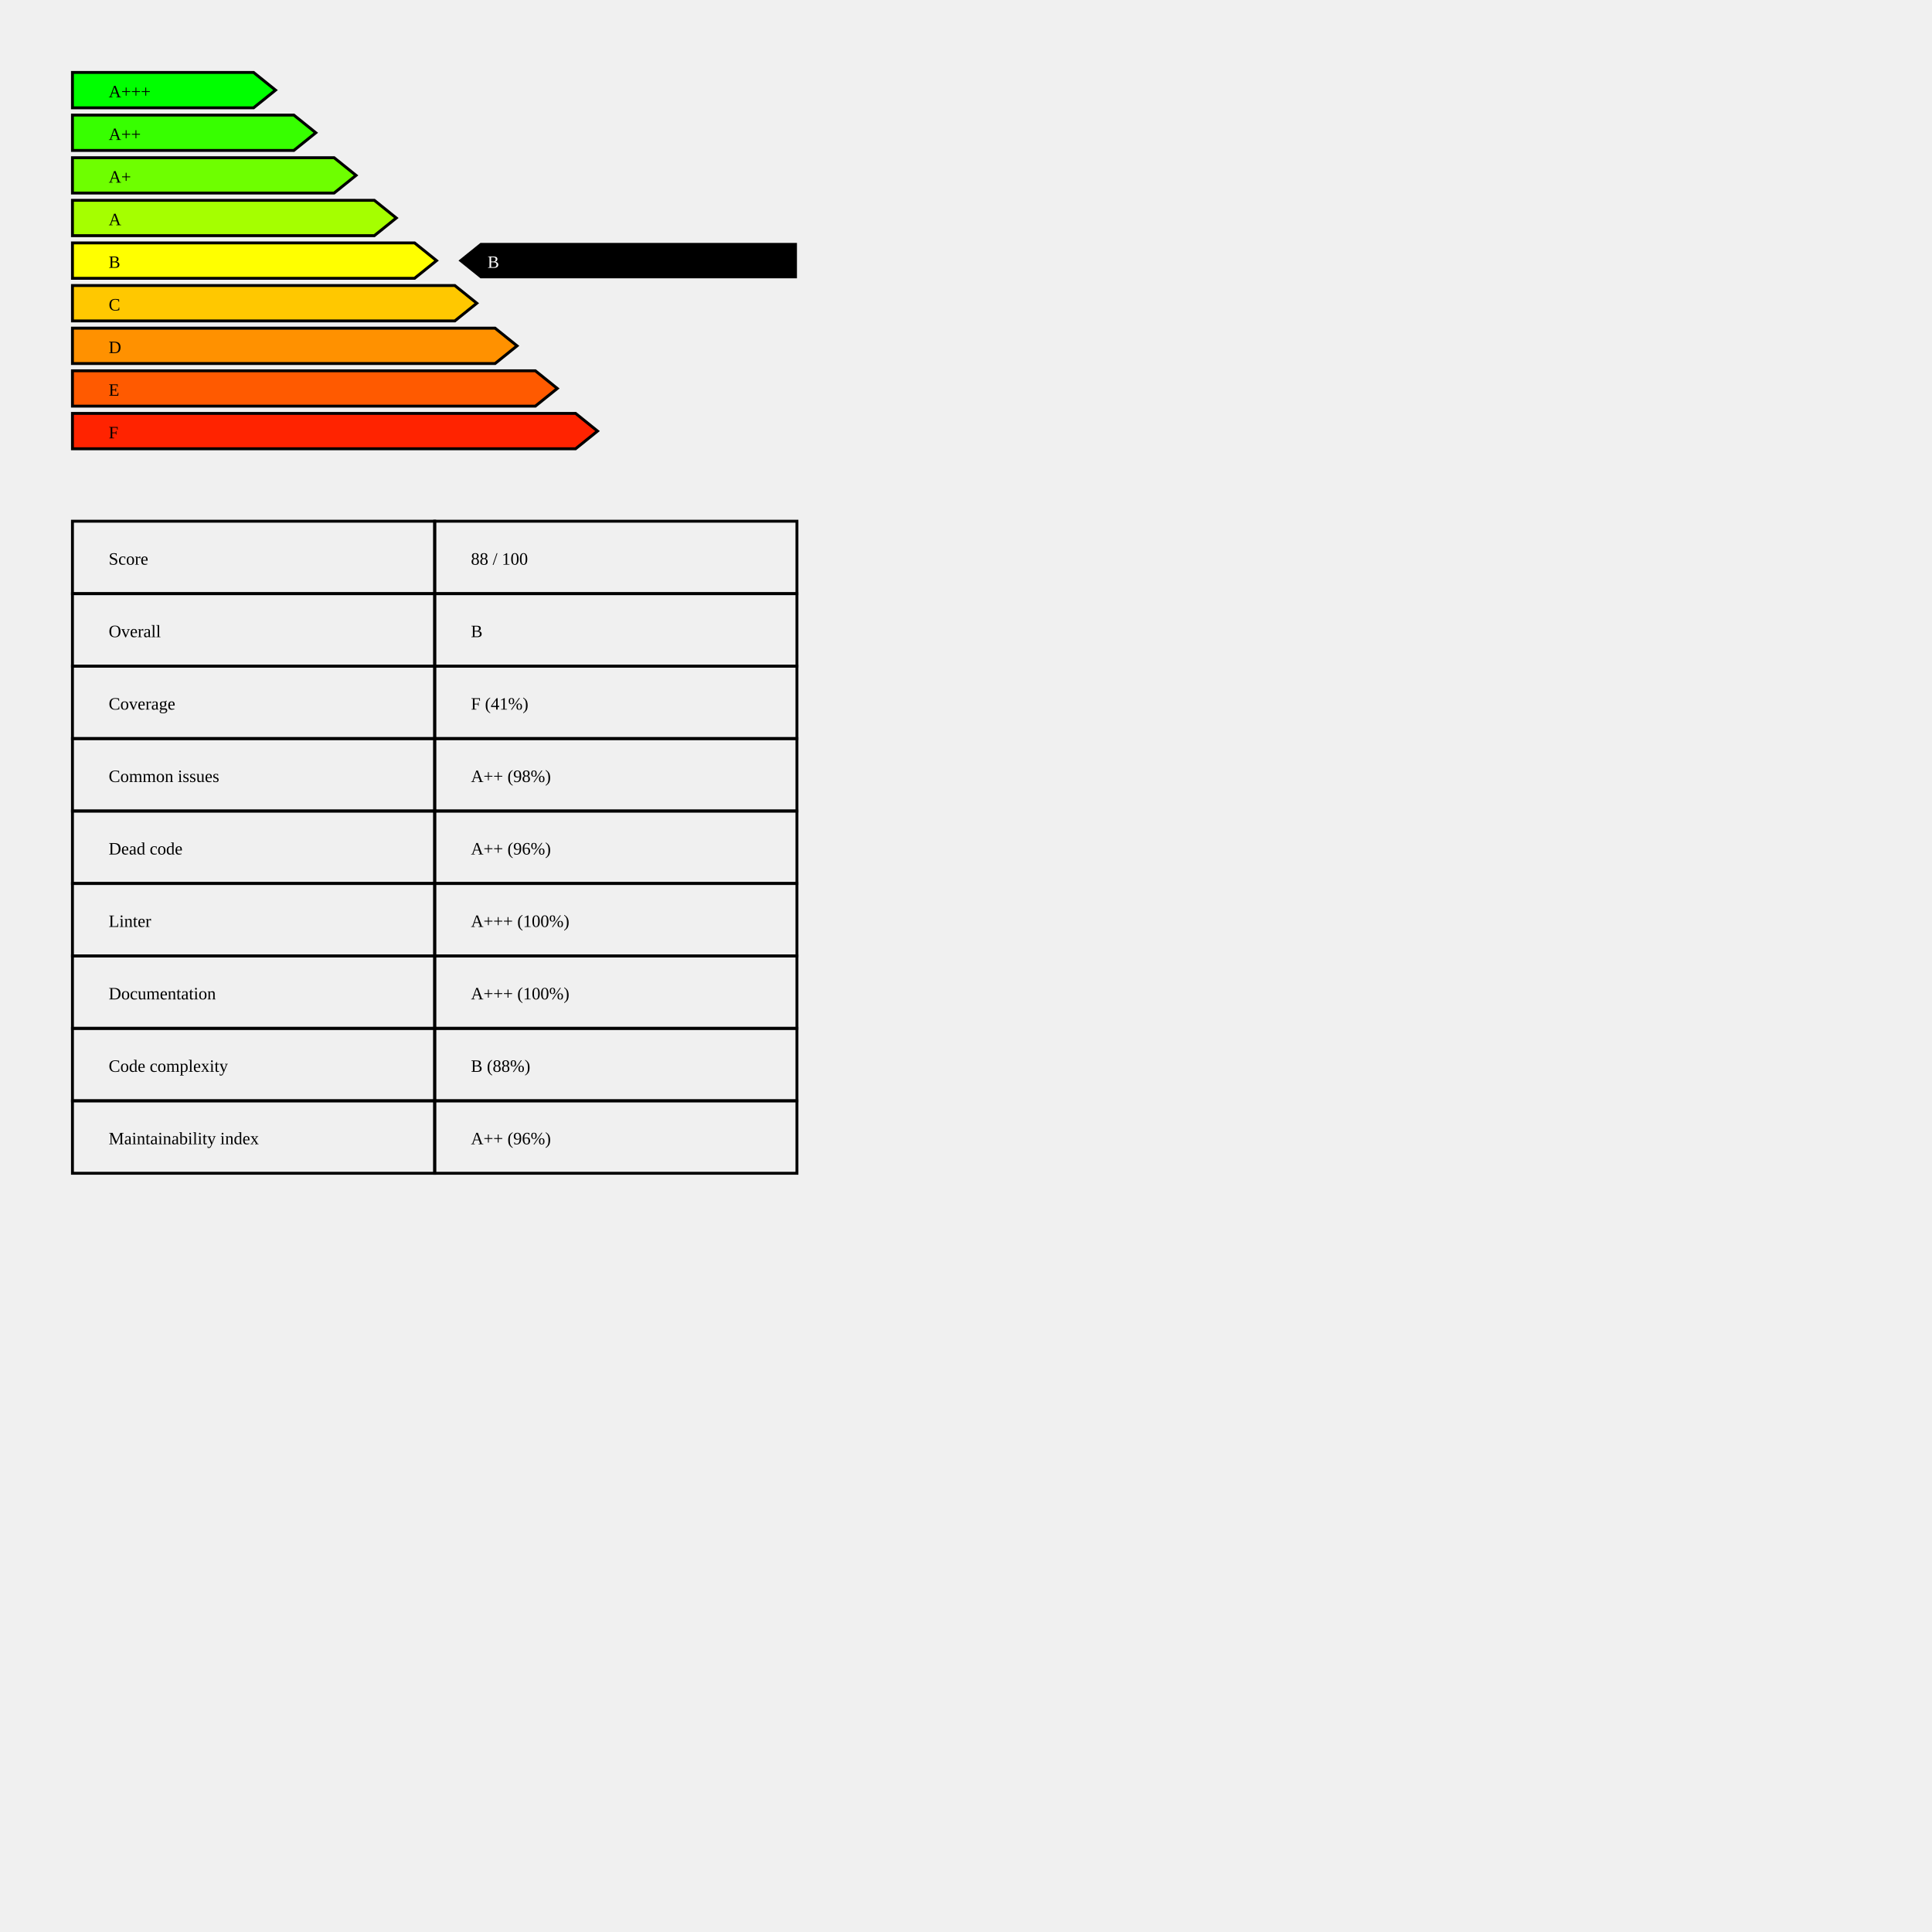
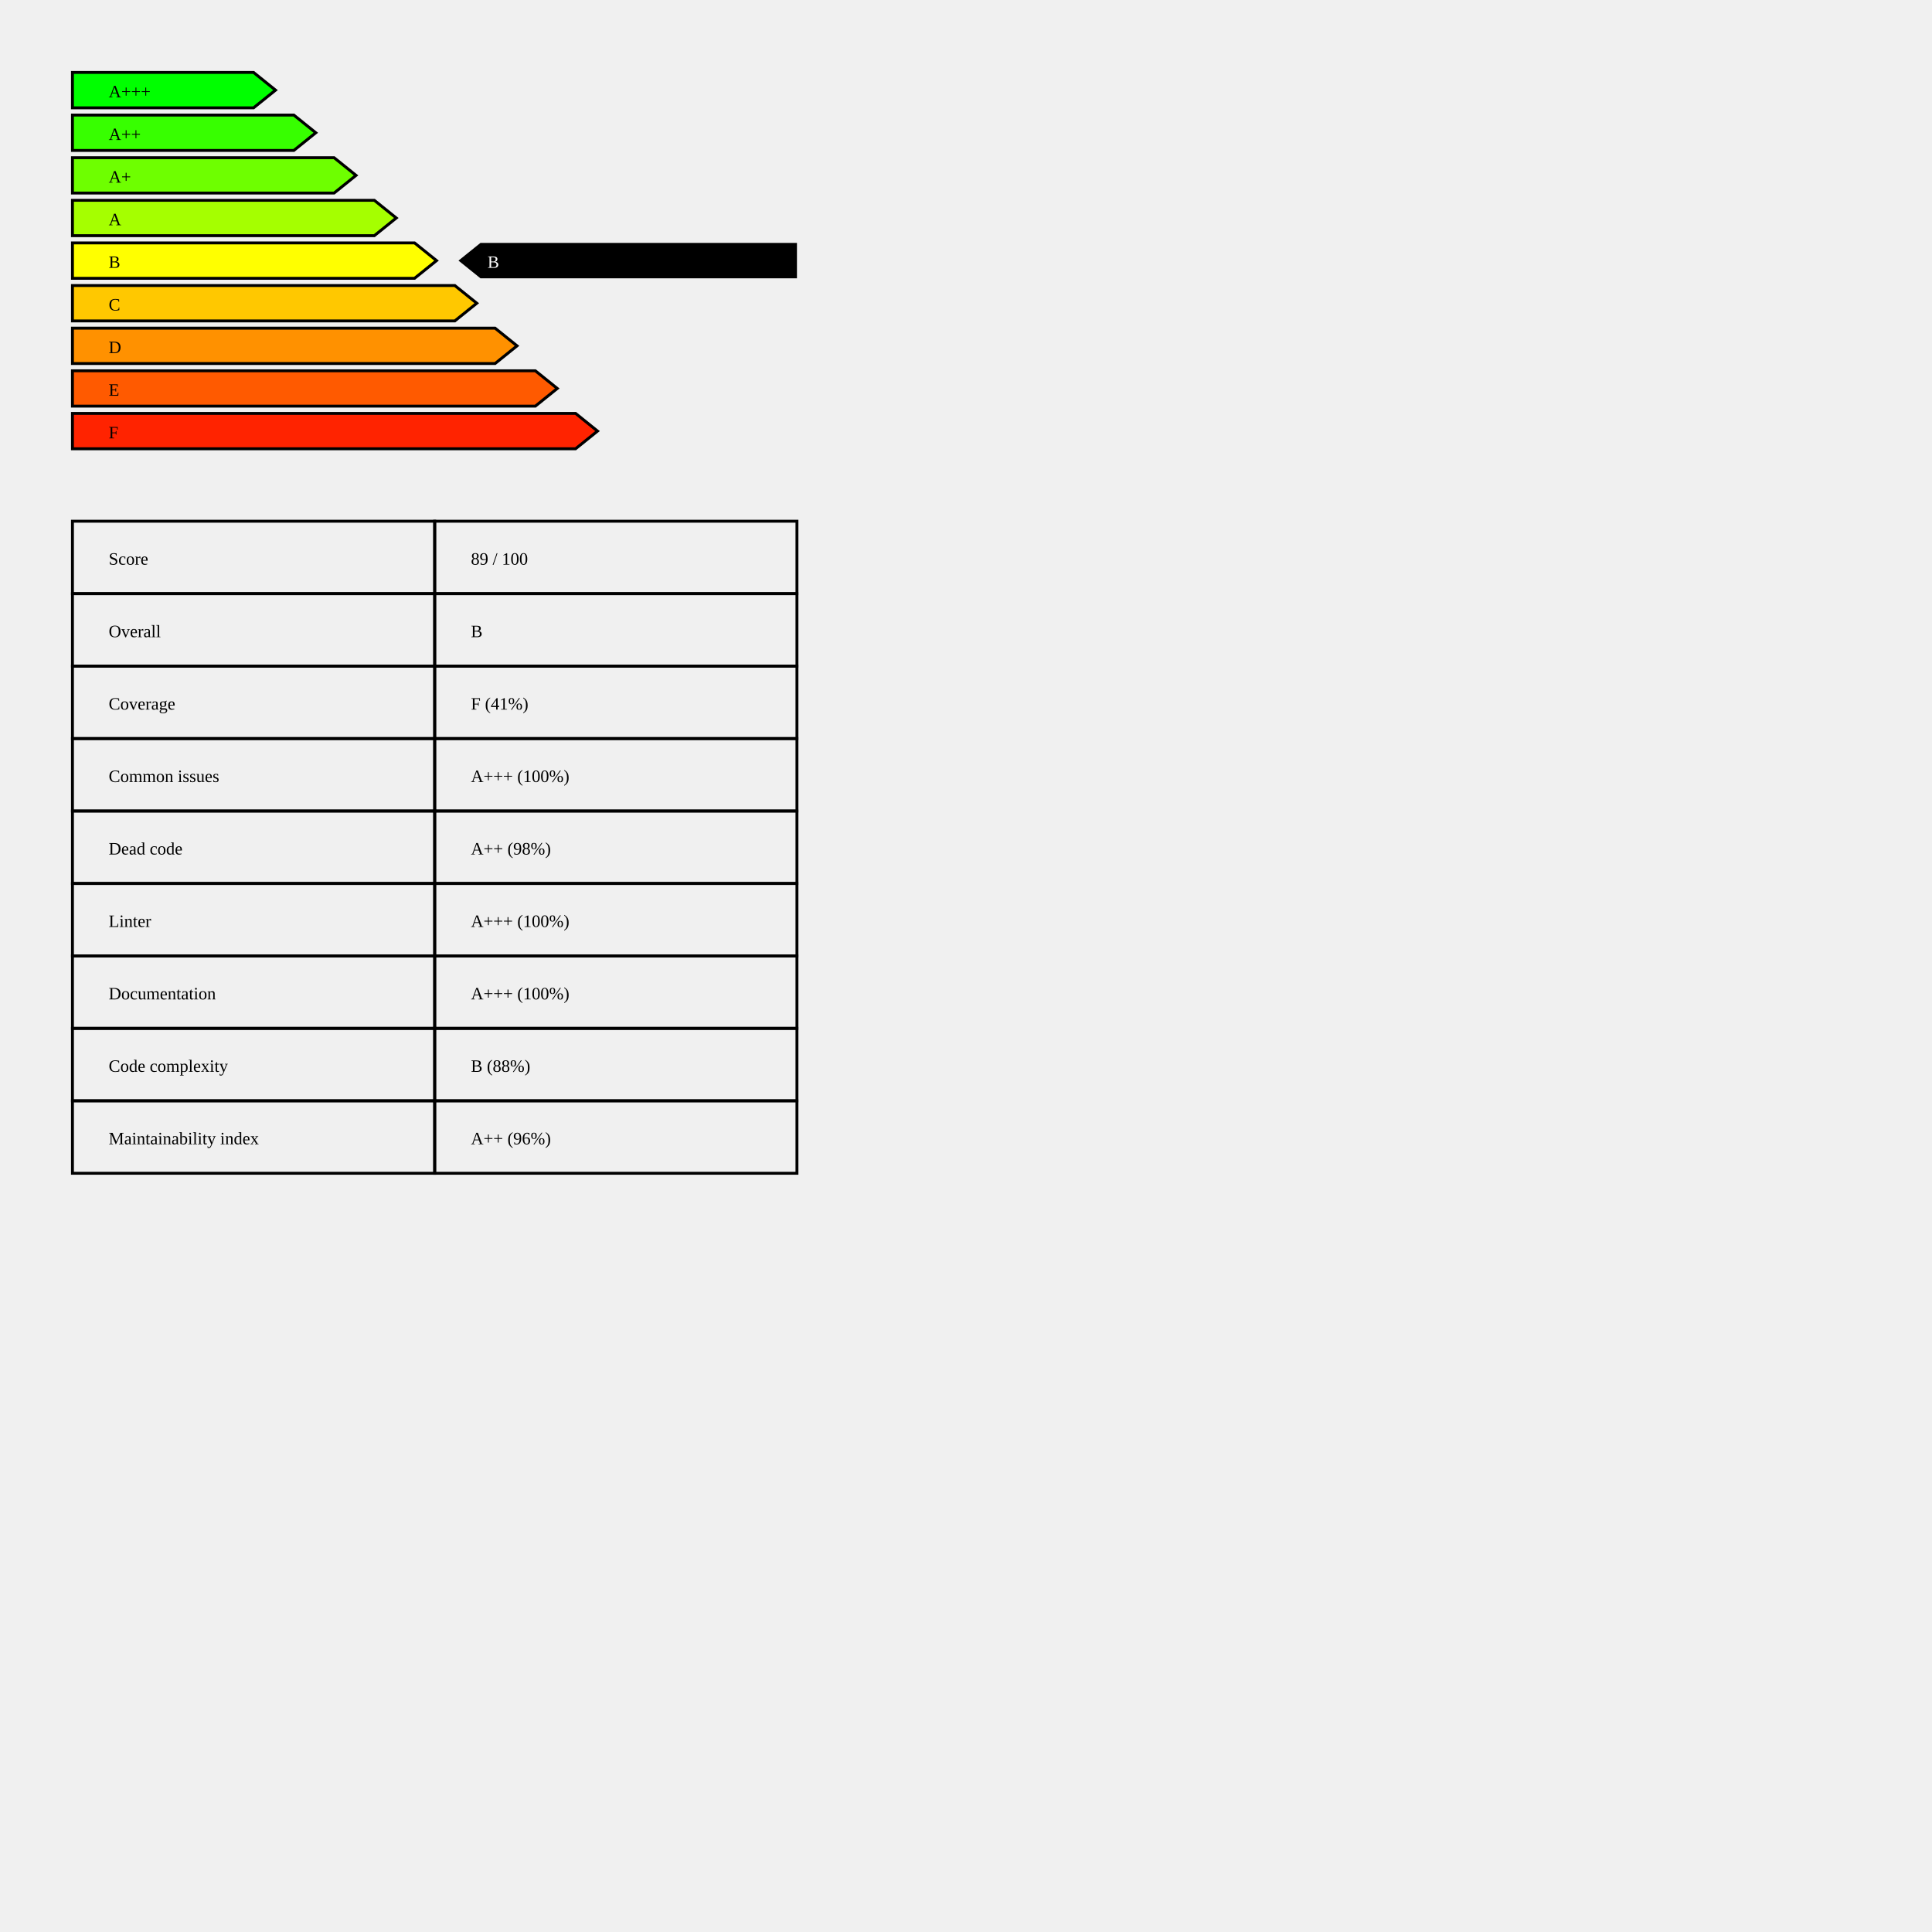
<svg xmlns="http://www.w3.org/2000/svg" baseProfile="full" height="1000pt" version="1.1" width="1000pt">
  <defs />
  <polygon points="50,50.0 175.0,50.0 190.152,62.206 175.0,74.412 50,74.412 50,50.0" style="fill:rgb(0 255 0);stroke:black;stroke-width:2;" />
  <text x="75.0" y="67.206">A+++</text>
  <polygon points="50,79.412 202.778,79.412 217.929,91.618 202.778,103.824 50,103.824 50,79.412" style="fill:rgb(55 255 0);stroke:black;stroke-width:2;" />
  <text x="75.0" y="96.618">A++</text>
  <polygon points="50,108.824 230.556,108.824 245.707,121.029 230.556,133.235 50,133.235 50,108.824" style="fill:rgb(110 255 0);stroke:black;stroke-width:2;" />
  <text x="75.0" y="126.029">A+</text>
  <polygon points="50,138.235 258.333,138.235 273.485,150.441 258.333,162.647 50,162.647 50,138.235" style="fill:rgb(165 255 0);stroke:black;stroke-width:2;" />
  <text x="75.0" y="155.441">A</text>
  <polygon points="50,167.647 286.111,167.647 301.263,179.853 286.111,192.059 50,192.059 50,167.647" style="fill:rgb(255 255 0);stroke:black;stroke-width:2;" />
  <text x="75.0" y="184.853">B</text>
  <polygon points="50,197.059 313.889,197.059 329.04,209.265 313.889,221.471 50,221.471 50,197.059" style="fill:rgb(255 200 0);stroke:black;stroke-width:2;" />
  <text x="75.0" y="214.265">C</text>
  <polygon points="50,226.471 341.667,226.471 356.818,238.676 341.667,250.882 50,250.882 50,226.471" style="fill:rgb(255 145 0);stroke:black;stroke-width:2;" />
  <text x="75.0" y="243.676">D</text>
  <polygon points="50,255.882 369.444,255.882 384.596,268.088 369.444,280.294 50,280.294 50,255.882" style="fill:rgb(255 90 0);stroke:black;stroke-width:2;" />
  <text x="75.0" y="273.088">E</text>
  <polygon points="50,285.294 397.222,285.294 412.374,297.5 397.222,309.706 50,309.706 50,285.294" style="fill:rgb(255 35 0);stroke:black;stroke-width:2;" />
  <text x="75.0" y="302.5">F</text>
  <polygon points="331.566,167.647 316.414,179.853 331.566,192.059 550,192.059 550,167.647" style="fill:black;" />
  <text fill="white" x="336.465" y="184.853">B</text>
  <text x="75.0" y="389.706">Score</text>
-   <text x="325.0" y="389.706">88 / 100</text>
+   <text x="325.0" y="389.706">89 / 100</text>
  <polygon points="50,359.706 300,359.706 300,409.706 50,409.706 50,359.706" style="fill:none; stroke:black;stroke-width:2;" />
  <polygon points="300,359.706 550,359.706 550,409.706 300,409.706 300,359.706" style="fill:none; stroke:black;stroke-width:2;" />
  <text x="75.0" y="439.706">Overall</text>
  <text x="325.0" y="439.706">B</text>
  <polygon points="50,409.706 300,409.706 300,459.706 50,459.706 50,409.706" style="fill:none; stroke:black;stroke-width:2;" />
  <polygon points="300,409.706 550,409.706 550,459.706 300,459.706 300,409.706" style="fill:none; stroke:black;stroke-width:2;" />
  <text x="75.0" y="489.706">Coverage</text>
  <text x="325.0" y="489.706">F  (41%)</text>
  <polygon points="50,459.706 300,459.706 300,509.706 50,509.706 50,459.706" style="fill:none; stroke:black;stroke-width:2;" />
  <polygon points="300,459.706 550,459.706 550,509.706 300,509.706 300,459.706" style="fill:none; stroke:black;stroke-width:2;" />
  <text x="75.0" y="539.706">Common issues</text>
-   <text x="325.0" y="539.706">A++  (98%)</text>
+   <text x="325.0" y="539.706">A+++  (100%)</text>
  <polygon points="50,509.706 300,509.706 300,559.706 50,559.706 50,509.706" style="fill:none; stroke:black;stroke-width:2;" />
  <polygon points="300,509.706 550,509.706 550,559.706 300,559.706 300,509.706" style="fill:none; stroke:black;stroke-width:2;" />
  <text x="75.0" y="589.706">Dead code</text>
-   <text x="325.0" y="589.706">A++  (96%)</text>
+   <text x="325.0" y="589.706">A++  (98%)</text>
  <polygon points="50,559.706 300,559.706 300,609.706 50,609.706 50,559.706" style="fill:none; stroke:black;stroke-width:2;" />
  <polygon points="300,559.706 550,559.706 550,609.706 300,609.706 300,559.706" style="fill:none; stroke:black;stroke-width:2;" />
  <text x="75.0" y="639.706">Linter</text>
  <text x="325.0" y="639.706">A+++  (100%)</text>
  <polygon points="50,609.706 300,609.706 300,659.706 50,659.706 50,609.706" style="fill:none; stroke:black;stroke-width:2;" />
  <polygon points="300,609.706 550,609.706 550,659.706 300,659.706 300,609.706" style="fill:none; stroke:black;stroke-width:2;" />
  <text x="75.0" y="689.706">Documentation</text>
  <text x="325.0" y="689.706">A+++  (100%)</text>
  <polygon points="50,659.706 300,659.706 300,709.706 50,709.706 50,659.706" style="fill:none; stroke:black;stroke-width:2;" />
  <polygon points="300,659.706 550,659.706 550,709.706 300,709.706 300,659.706" style="fill:none; stroke:black;stroke-width:2;" />
  <text x="75.0" y="739.706">Code complexity</text>
  <text x="325.0" y="739.706">B  (88%)</text>
  <polygon points="50,709.706 300,709.706 300,759.706 50,759.706 50,709.706" style="fill:none; stroke:black;stroke-width:2;" />
  <polygon points="300,709.706 550,709.706 550,759.706 300,759.706 300,709.706" style="fill:none; stroke:black;stroke-width:2;" />
  <text x="75.0" y="789.706">Maintainability index</text>
  <text x="325.0" y="789.706">A++  (96%)</text>
  <polygon points="50,759.706 300,759.706 300,809.706 50,809.706 50,759.706" style="fill:none; stroke:black;stroke-width:2;" />
  <polygon points="300,759.706 550,759.706 550,809.706 300,809.706 300,759.706" style="fill:none; stroke:black;stroke-width:2;" />
</svg>
